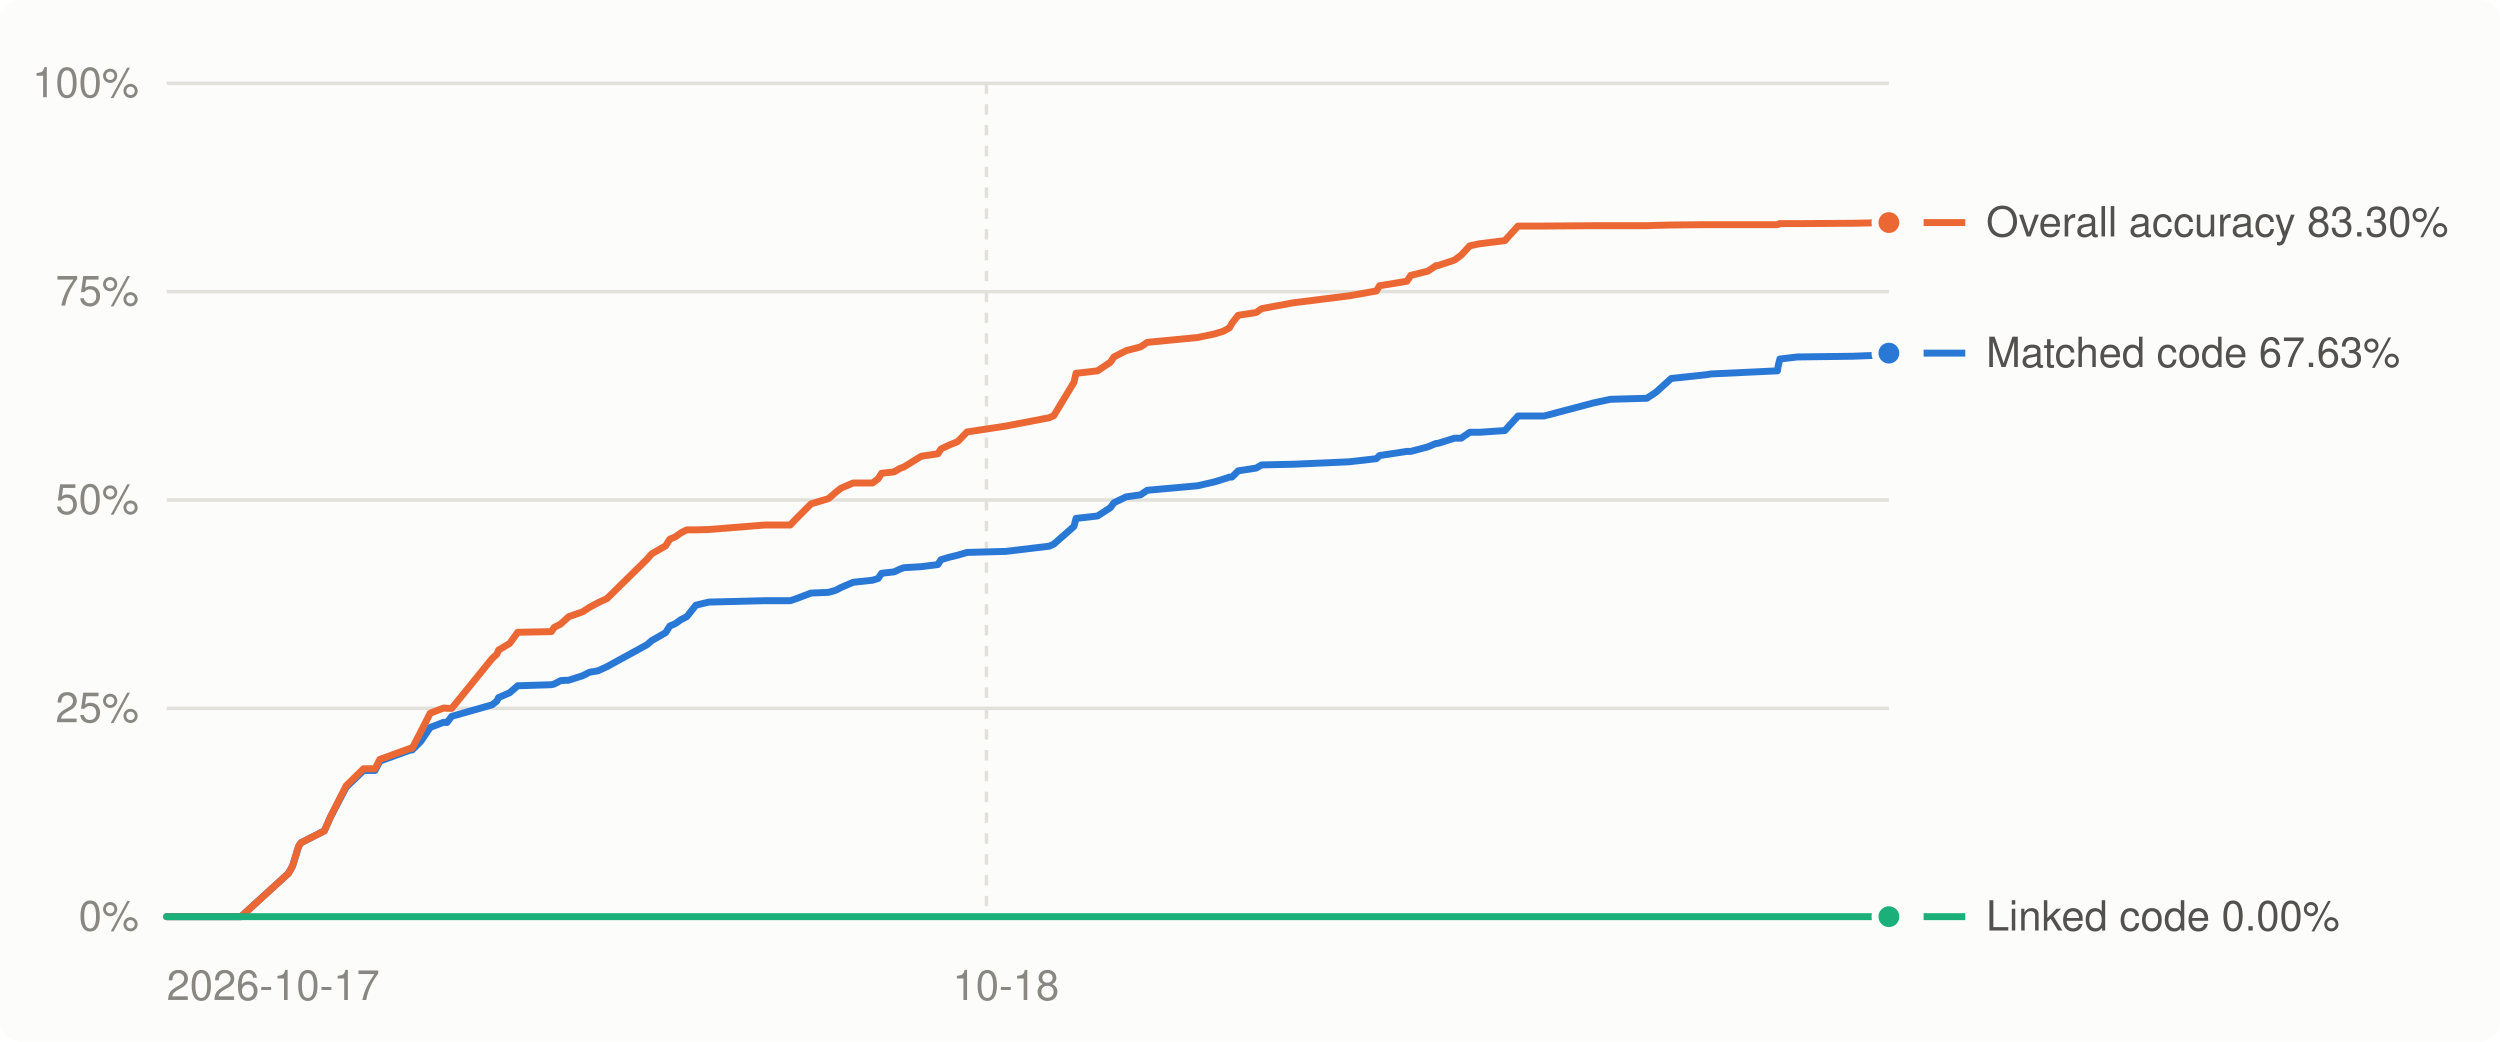
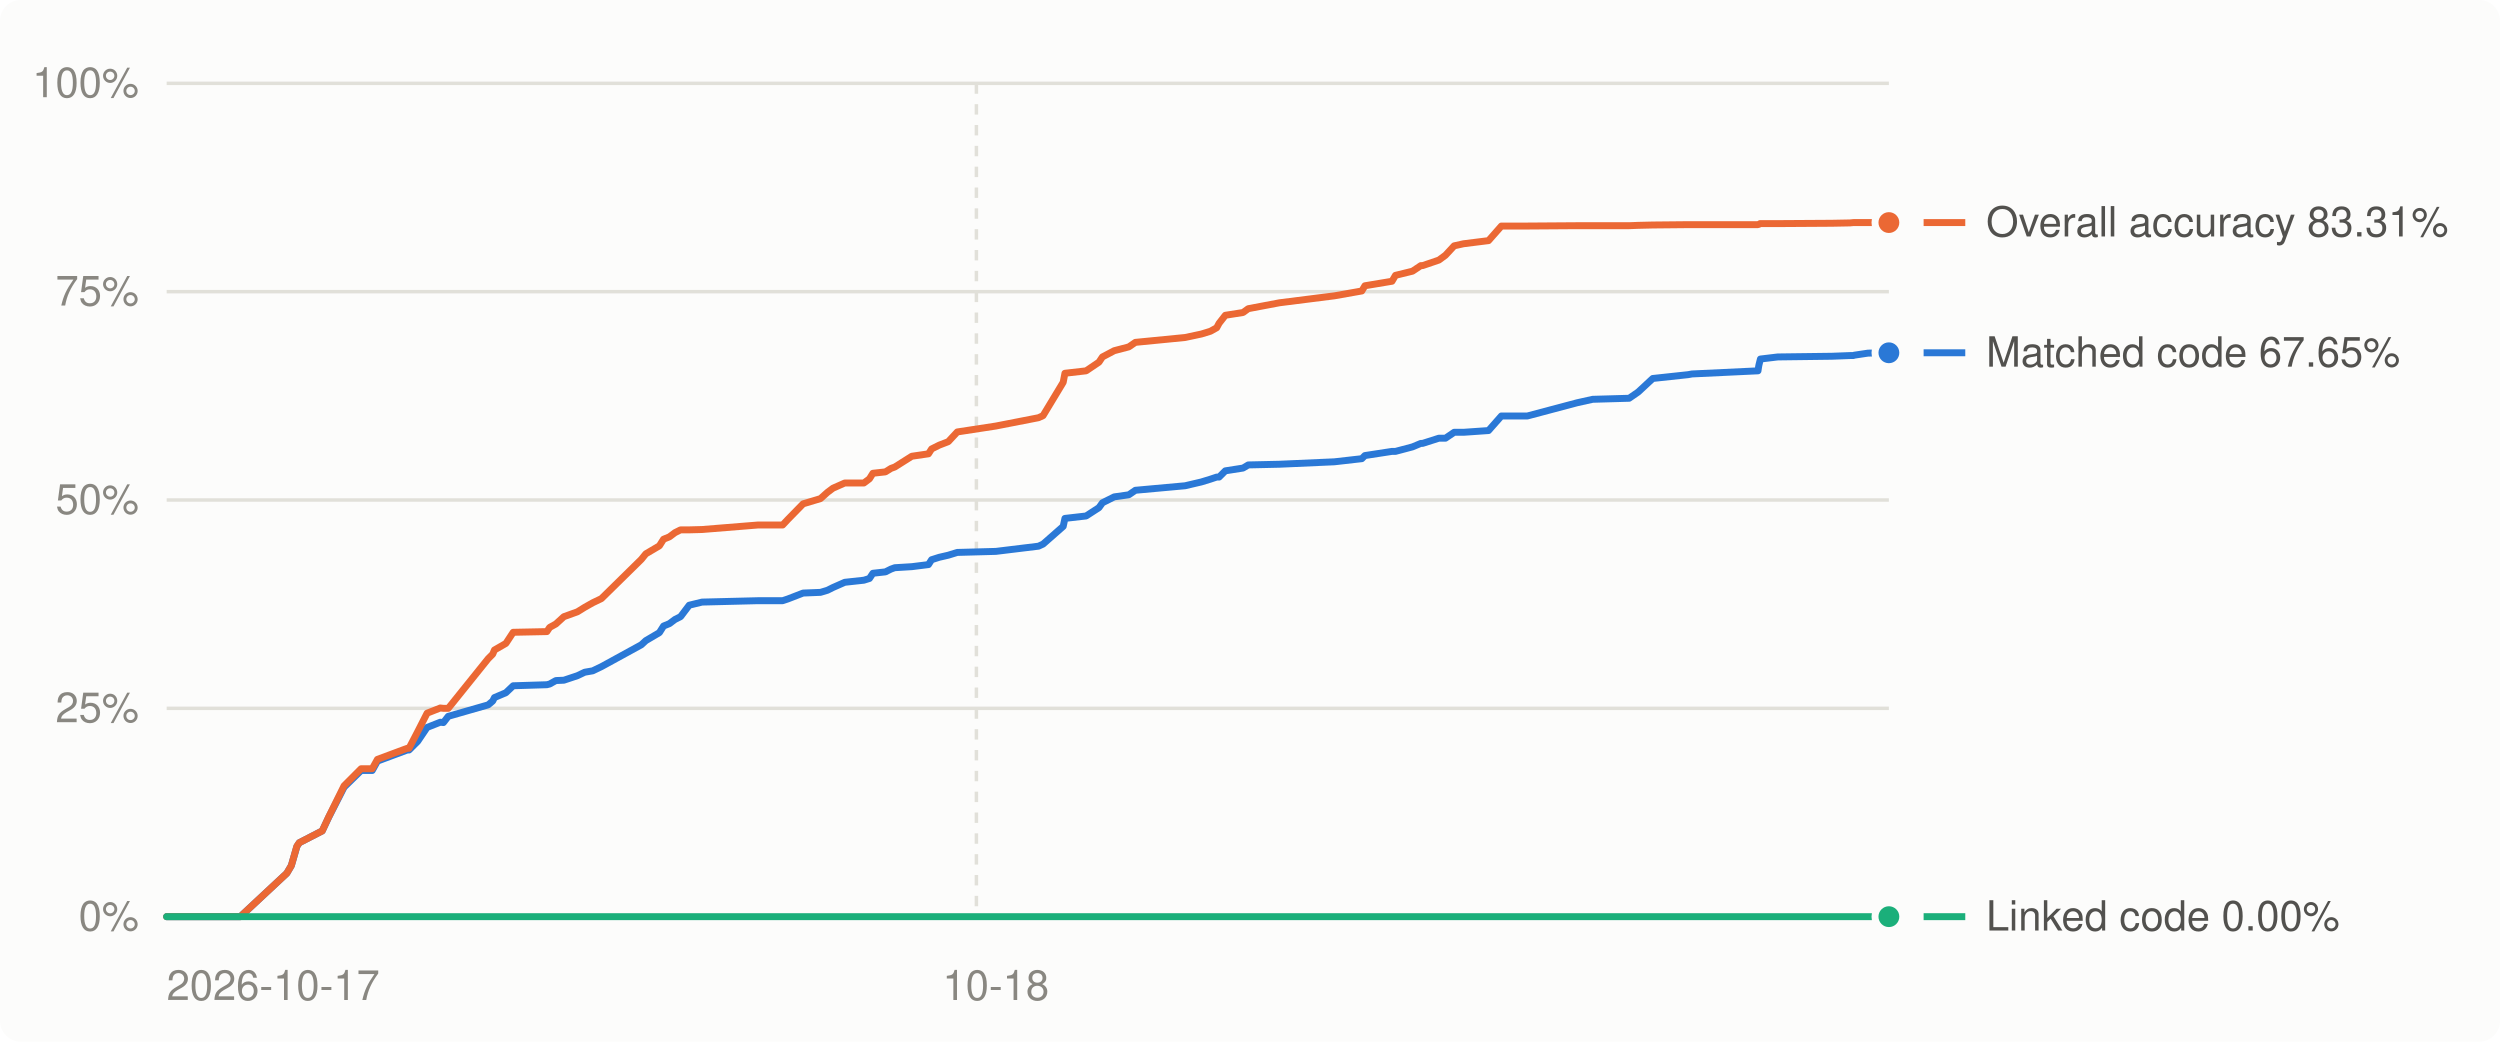
<svg xmlns="http://www.w3.org/2000/svg" viewBox="0 0 720 300" width="720" height="300" role="img" aria-label="Decompilation progress over time">
  <style>
.bg{fill:#fcfcfb}.grid{stroke:#e1e0d9}.muted{fill:#898781}.lbl{fill:#52514e}.ln0{stroke:#2a78d6}.dot0{fill:#2a78d6;stroke:#fcfcfb}.ln1{stroke:#eb6834}.dot1{fill:#eb6834;stroke:#fcfcfb}.ln2{stroke:#1baf7a}.dot2{fill:#1baf7a;stroke:#fcfcfb}
@media (prefers-color-scheme: dark){.bg{fill:#1a1a19}.grid{stroke:#2c2c2a}.muted{fill:#898781}.lbl{fill:#c3c2b7}.ln0{stroke:#3987e5}.dot0{fill:#3987e5;stroke:#1a1a19}.ln1{stroke:#d95926}.dot1{fill:#d95926;stroke:#1a1a19}.ln2{stroke:#199e70}.dot2{fill:#199e70;stroke:#1a1a19}}
text{font:12px -apple-system,BlinkMacSystemFont,'Segoe UI',Helvetica,Arial,sans-serif}
</style>
  <rect class="bg" width="720" height="300" rx="6" />
  <line x1="48" x2="544" y1="264.0" y2="264.0" class="grid" stroke-width="1" />
  <text x="40" y="268.0" class="muted" text-anchor="end">0%</text>
  <line x1="48" x2="544" y1="204.0" y2="204.0" class="grid" stroke-width="1" />
  <text x="40" y="208.0" class="muted" text-anchor="end">25%</text>
  <line x1="48" x2="544" y1="144.0" y2="144.0" class="grid" stroke-width="1" />
  <text x="40" y="148.0" class="muted" text-anchor="end">50%</text>
  <line x1="48" x2="544" y1="84.0" y2="84.0" class="grid" stroke-width="1" />
  <text x="40" y="88.0" class="muted" text-anchor="end">75%</text>
  <line x1="48" x2="544" y1="24.0" y2="24.0" class="grid" stroke-width="1" />
  <text x="40" y="28.0" class="muted" text-anchor="end">100%</text>
-   <line x1="284.1" x2="284.1" y1="24" y2="264" class="grid" stroke-width="1" stroke-dasharray="3 3" />
+   <line x1="281.2" x2="281.2" y1="24" y2="264" class="grid" stroke-width="1" stroke-dasharray="3 3" />
  <text class="muted" x="48.0" y="288" text-anchor="start">2026-10-17</text>
-   <text class="muted" x="289.7" y="288" text-anchor="middle">10-18</text>
-   <polyline points="48.0,264.0 69.4,264.0 83.1,251.5 84.3,249.3 86.0,243.8 86.7,242.7 93.4,239.3 95.2,235.3 99.7,226.7 104.7,221.9 108.0,221.9 109.4,219.2 118.2,216.0 118.7,216.0 121.2,213.5 123.9,209.5 127.8,208.0 128.7,208.1 130.1,206.3 141.7,203.0 143.1,201.9 143.6,200.9 146.8,199.5 149.1,197.5 158.8,197.2 159.6,197.0 161.5,196.0 163.8,195.9 167.8,194.6 169.8,193.6 172.2,193.2 174.8,192.0 186.3,185.7 187.7,184.5 191.7,182.2 192.9,180.3 194.5,179.6 196.2,178.4 197.8,177.6 200.4,174.3 204.1,173.4 220.3,173.0 227.6,173.0 229.1,172.5 233.6,170.8 238.6,170.6 240.7,170.0 242.2,169.2 245.7,167.7 251.3,167.1 252.9,166.6 253.9,165.1 257.5,164.7 259.2,163.9 260.3,163.5 265.3,163.2 270.1,162.6 271.0,161.2 273.3,160.5 275.8,159.9 278.5,159.1 289.7,158.8 302.2,157.3 303.5,156.7 309.3,151.6 309.9,149.3 316.1,148.6 319.8,146.2 320.8,144.8 324.3,143.1 328.5,142.5 330.4,141.2 344.9,139.9 349.7,138.8 352.3,138.0 354.1,137.4 354.8,137.4 356.6,135.6 361.8,134.8 363.3,133.9 372.5,133.7 388.5,133.0 396.4,132.1 397.3,131.2 405.2,130.0 406.3,130.0 411.2,128.7 413.6,127.7 414.1,127.7 418.9,126.2 420.8,126.2 423.3,124.5 426.1,124.5 433.4,124.0 437.2,119.8 444.7,119.8 459.1,116.0 463.8,115.0 474.3,114.7 477.0,112.9 481.3,109.0 491.6,107.9 492.7,107.7 511.9,106.8 512.1,105.5 512.2,105.0 512.5,103.8 512.6,103.4 517.7,102.8 533.5,102.6 538.7,102.4 539.7,102.4 540.0,102.3 544.0,101.7" fill="none" class="ln0" stroke-width="2" stroke-linejoin="round" stroke-linecap="round" />
-   <polyline points="48.0,264.0 69.4,264.0 83.1,251.5 84.3,249.3 86.0,243.7 86.7,242.7 93.4,239.3 95.2,235.2 99.7,226.3 104.7,221.4 108.0,221.4 109.4,218.7 118.2,215.5 118.7,215.5 121.2,210.7 123.9,205.4 127.8,203.9 128.7,204.0 130.1,204.0 141.7,189.7 143.1,188.4 143.6,187.2 146.8,185.3 149.1,182.1 158.8,181.9 159.6,180.7 161.5,179.7 163.8,177.6 167.8,176.2 169.8,174.9 172.2,173.6 174.8,172.4 186.3,161.1 187.7,159.5 191.7,157.2 192.9,155.3 194.5,154.6 196.2,153.4 197.8,152.6 200.4,152.6 204.1,152.5 220.3,151.2 227.6,151.2 229.1,149.6 233.6,145.1 238.6,143.6 240.7,141.8 242.2,140.6 245.7,139.1 251.3,139.1 252.9,137.9 253.9,136.3 257.5,135.9 259.2,134.9 260.3,134.5 265.3,131.4 270.1,130.7 271.0,129.3 273.3,128.2 275.8,127.2 278.5,124.4 289.7,122.7 302.2,120.3 303.5,119.7 309.3,110.1 309.9,107.5 316.1,106.8 319.8,104.3 320.8,102.8 324.3,101.0 328.5,99.9 330.4,98.6 344.9,97.2 349.7,96.2 352.3,95.4 354.1,94.4 354.8,93.1 356.6,90.8 361.8,90.0 363.3,88.9 372.5,87.2 388.5,85.2 396.4,83.8 397.3,82.3 405.2,81.0 406.3,79.3 411.2,78.1 413.6,76.5 414.1,76.5 418.9,74.9 420.8,73.5 423.3,70.8 426.1,70.2 433.4,69.3 437.2,65.1 444.7,65.1 459.1,65.0 463.8,65.0 474.3,65.0 477.0,64.9 481.3,64.8 491.6,64.7 492.7,64.7 511.9,64.7 512.1,64.6 512.2,64.6 512.5,64.4 512.6,64.4 517.7,64.4 533.5,64.3 538.7,64.2 539.7,64.1 540.0,64.1 544.0,64.1" fill="none" class="ln1" stroke-width="2" stroke-linejoin="round" stroke-linecap="round" />
-   <polyline points="48.0,264.0 69.4,264.0 83.1,264.0 84.3,264.0 86.0,264.0 86.7,264.0 93.4,264.0 95.2,264.0 99.7,264.0 104.7,264.0 108.0,264.0 109.4,264.0 118.2,264.0 118.7,264.0 121.2,264.0 123.9,264.0 127.8,264.0 128.7,264.0 130.1,264.0 141.7,264.0 143.1,264.0 143.6,264.0 146.8,264.0 149.1,264.0 158.8,264.0 159.6,264.0 161.5,264.0 163.8,264.0 167.8,264.0 169.8,264.0 172.2,264.0 174.8,264.0 186.3,264.0 187.7,264.0 191.7,264.0 192.9,264.0 194.5,264.0 196.2,264.0 197.8,264.0 200.4,264.0 204.1,264.0 220.3,264.0 227.6,264.0 229.1,264.0 233.6,264.0 238.6,264.0 240.7,264.0 242.2,264.0 245.7,264.0 251.3,264.0 252.9,264.0 253.9,264.0 257.5,264.0 259.2,264.0 260.3,264.0 265.3,264.0 270.1,264.0 271.0,264.0 273.3,264.0 275.8,264.0 278.5,264.0 289.7,264.0 302.2,264.0 303.5,264.0 309.3,264.0 309.9,264.0 316.1,264.0 319.8,264.0 320.8,264.0 324.3,264.0 328.5,264.0 330.4,264.0 344.9,264.0 349.7,264.0 352.3,264.0 354.1,264.0 354.8,264.0 356.6,264.0 361.8,264.0 363.3,264.0 372.5,264.0 388.5,264.0 396.4,264.0 397.3,264.0 405.2,264.0 406.3,264.0 411.2,264.0 413.6,264.0 414.1,264.0 418.9,264.0 420.8,264.0 423.3,264.0 426.1,264.0 433.4,264.0 437.2,264.0 444.7,264.0 459.1,264.0 463.8,264.0 474.3,264.0 477.0,264.0 481.3,264.0 491.6,264.0 492.7,264.0 511.9,264.0 512.1,264.0 512.2,264.0 512.5,264.0 512.6,264.0 517.7,264.0 533.5,264.0 538.7,264.0 539.7,264.0 540.0,264.0 544.0,264.0" fill="none" class="ln2" stroke-width="2" stroke-linejoin="round" stroke-linecap="round" />
-   <circle cx="544.0" cy="101.7" r="4" class="dot0" stroke-width="2" />
+   <text class="muted" x="286.8" y="288" text-anchor="middle">10-18</text>
+   <polyline points="48.0,264.0 69.2,264.0 82.6,251.5 83.9,249.3 85.5,243.8 86.2,242.7 92.8,239.3 94.7,235.3 99.1,226.7 104.0,221.9 107.2,221.9 108.7,219.2 117.3,216.0 117.8,216.0 120.3,213.5 123.0,209.5 126.8,208.0 127.7,208.1 129.1,206.3 140.6,203.0 141.9,201.9 142.4,200.9 145.7,199.5 147.8,197.5 157.5,197.2 158.3,197.0 160.1,196.0 162.4,195.9 166.3,194.6 168.4,193.6 170.7,193.2 173.2,192.0 184.7,185.7 186.0,184.5 189.9,182.2 191.1,180.3 192.8,179.6 194.4,178.4 196.0,177.6 198.5,174.3 202.2,173.4 218.3,173.0 225.4,173.0 226.9,172.5 231.3,170.8 236.3,170.6 238.3,170.0 239.9,169.2 243.3,167.7 248.8,167.1 250.4,166.6 251.4,165.1 255.0,164.7 256.6,163.9 257.7,163.5 262.6,163.2 267.4,162.6 268.3,161.2 270.5,160.5 273.1,159.9 275.7,159.1 286.8,158.8 299.1,157.3 300.4,156.7 306.2,151.6 306.7,149.3 312.8,148.6 316.5,146.2 317.5,144.8 320.9,143.1 325.1,142.5 327.0,141.2 341.3,139.9 346.0,138.8 348.6,138.0 350.4,137.4 351.1,137.4 352.9,135.6 358.0,134.8 359.5,133.9 368.5,133.7 384.3,133.0 392.2,132.1 393.1,131.2 400.9,130.0 401.9,130.0 406.8,128.7 409.2,127.7 409.7,127.7 414.4,126.2 416.3,126.2 418.8,124.5 421.5,124.5 428.7,124.0 432.4,119.8 439.9,119.8 454.2,116.0 458.7,115.0 469.2,114.7 471.8,112.9 476.0,109.0 486.2,107.9 487.3,107.7 506.3,106.8 506.5,105.5 506.6,105.0 506.9,103.8 507.0,103.4 512.0,102.8 527.6,102.6 532.8,102.4 533.8,102.4 534.0,102.3 538.0,101.7 544.0,101.6" fill="none" class="ln0" stroke-width="2" stroke-linejoin="round" stroke-linecap="round" />
+   <polyline points="48.0,264.0 69.2,264.0 82.6,251.5 83.9,249.3 85.5,243.7 86.2,242.7 92.8,239.3 94.7,235.2 99.1,226.3 104.0,221.4 107.2,221.4 108.7,218.7 117.3,215.5 117.8,215.5 120.3,210.7 123.0,205.4 126.8,203.9 127.7,204.0 129.1,204.0 140.6,189.7 141.9,188.4 142.4,187.2 145.7,185.3 147.8,182.1 157.5,181.9 158.3,180.7 160.1,179.7 162.4,177.6 166.3,176.2 168.4,174.9 170.7,173.6 173.2,172.4 184.7,161.1 186.0,159.5 189.9,157.2 191.1,155.3 192.8,154.6 194.4,153.4 196.0,152.6 198.5,152.6 202.2,152.5 218.3,151.2 225.4,151.2 226.9,149.6 231.3,145.1 236.3,143.6 238.3,141.8 239.9,140.6 243.3,139.1 248.8,139.1 250.4,137.9 251.4,136.3 255.0,135.9 256.6,134.9 257.7,134.5 262.6,131.4 267.4,130.7 268.3,129.3 270.5,128.2 273.1,127.2 275.7,124.4 286.8,122.7 299.1,120.3 300.4,119.7 306.2,110.1 306.7,107.5 312.8,106.8 316.5,104.3 317.5,102.8 320.9,101.0 325.1,99.9 327.0,98.6 341.3,97.2 346.0,96.2 348.6,95.4 350.4,94.4 351.1,93.1 352.9,90.8 358.0,90.0 359.5,88.9 368.5,87.2 384.3,85.2 392.2,83.8 393.1,82.3 400.9,81.0 401.9,79.3 406.8,78.1 409.2,76.5 409.7,76.5 414.4,74.9 416.3,73.5 418.8,70.8 421.5,70.2 428.7,69.3 432.4,65.1 439.9,65.1 454.2,65.0 458.7,65.0 469.2,65.0 471.8,64.9 476.0,64.8 486.2,64.7 487.3,64.7 506.3,64.7 506.5,64.6 506.6,64.6 506.9,64.4 507.0,64.4 512.0,64.4 527.6,64.3 532.8,64.2 533.8,64.1 534.0,64.1 538.0,64.1 544.0,64.1" fill="none" class="ln1" stroke-width="2" stroke-linejoin="round" stroke-linecap="round" />
+   <polyline points="48.0,264.0 69.2,264.0 82.6,264.0 83.9,264.0 85.5,264.0 86.2,264.0 92.8,264.0 94.7,264.0 99.1,264.0 104.0,264.0 107.2,264.0 108.7,264.0 117.3,264.0 117.8,264.0 120.3,264.0 123.0,264.0 126.8,264.0 127.7,264.0 129.1,264.0 140.6,264.0 141.9,264.0 142.4,264.0 145.7,264.0 147.8,264.0 157.5,264.0 158.3,264.0 160.1,264.0 162.4,264.0 166.3,264.0 168.4,264.0 170.7,264.0 173.2,264.0 184.7,264.0 186.0,264.0 189.9,264.0 191.1,264.0 192.8,264.0 194.4,264.0 196.0,264.0 198.5,264.0 202.2,264.0 218.3,264.0 225.4,264.0 226.9,264.0 231.3,264.0 236.3,264.0 238.3,264.0 239.9,264.0 243.3,264.0 248.8,264.0 250.4,264.0 251.4,264.0 255.0,264.0 256.6,264.0 257.7,264.0 262.6,264.0 267.4,264.0 268.3,264.0 270.5,264.0 273.1,264.0 275.7,264.0 286.8,264.0 299.1,264.0 300.4,264.0 306.2,264.0 306.7,264.0 312.8,264.0 316.5,264.0 317.5,264.0 320.9,264.0 325.1,264.0 327.0,264.0 341.3,264.0 346.0,264.0 348.6,264.0 350.4,264.0 351.1,264.0 352.9,264.0 358.0,264.0 359.5,264.0 368.5,264.0 384.3,264.0 392.2,264.0 393.1,264.0 400.9,264.0 401.9,264.0 406.8,264.0 409.2,264.0 409.7,264.0 414.4,264.0 416.3,264.0 418.8,264.0 421.5,264.0 428.7,264.0 432.4,264.0 439.9,264.0 454.2,264.0 458.7,264.0 469.2,264.0 471.8,264.0 476.0,264.0 486.2,264.0 487.3,264.0 506.3,264.0 506.5,264.0 506.6,264.0 506.9,264.0 507.0,264.0 512.0,264.0 527.6,264.0 532.8,264.0 533.8,264.0 534.0,264.0 538.0,264.0 544.0,264.0" fill="none" class="ln2" stroke-width="2" stroke-linejoin="round" stroke-linecap="round" />
+   <circle cx="544.0" cy="101.6" r="4" class="dot0" stroke-width="2" />
  <circle cx="544.0" cy="64.1" r="4" class="dot1" stroke-width="2" />
  <circle cx="544.0" cy="264.0" r="4" class="dot2" stroke-width="2" />
  <line x1="554" x2="566" y1="264.0" y2="264.0" class="ln2" stroke-width="2" />
  <text class="lbl" x="572" y="268.0">Linked code 0.00%</text>
-   <line x1="554" x2="566" y1="101.7" y2="101.7" class="ln0" stroke-width="2" />
-   <text class="lbl" x="572" y="105.7">Matched code 67.63%</text>
+   <line x1="554" x2="566" y1="101.6" y2="101.6" class="ln0" stroke-width="2" />
+   <text class="lbl" x="572" y="105.6">Matched code 67.65%</text>
  <line x1="554" x2="566" y1="64.1" y2="64.1" class="ln1" stroke-width="2" />
-   <text class="lbl" x="572" y="68.1">Overall accuracy 83.30%</text>
+   <text class="lbl" x="572" y="68.1">Overall accuracy 83.31%</text>
</svg>
